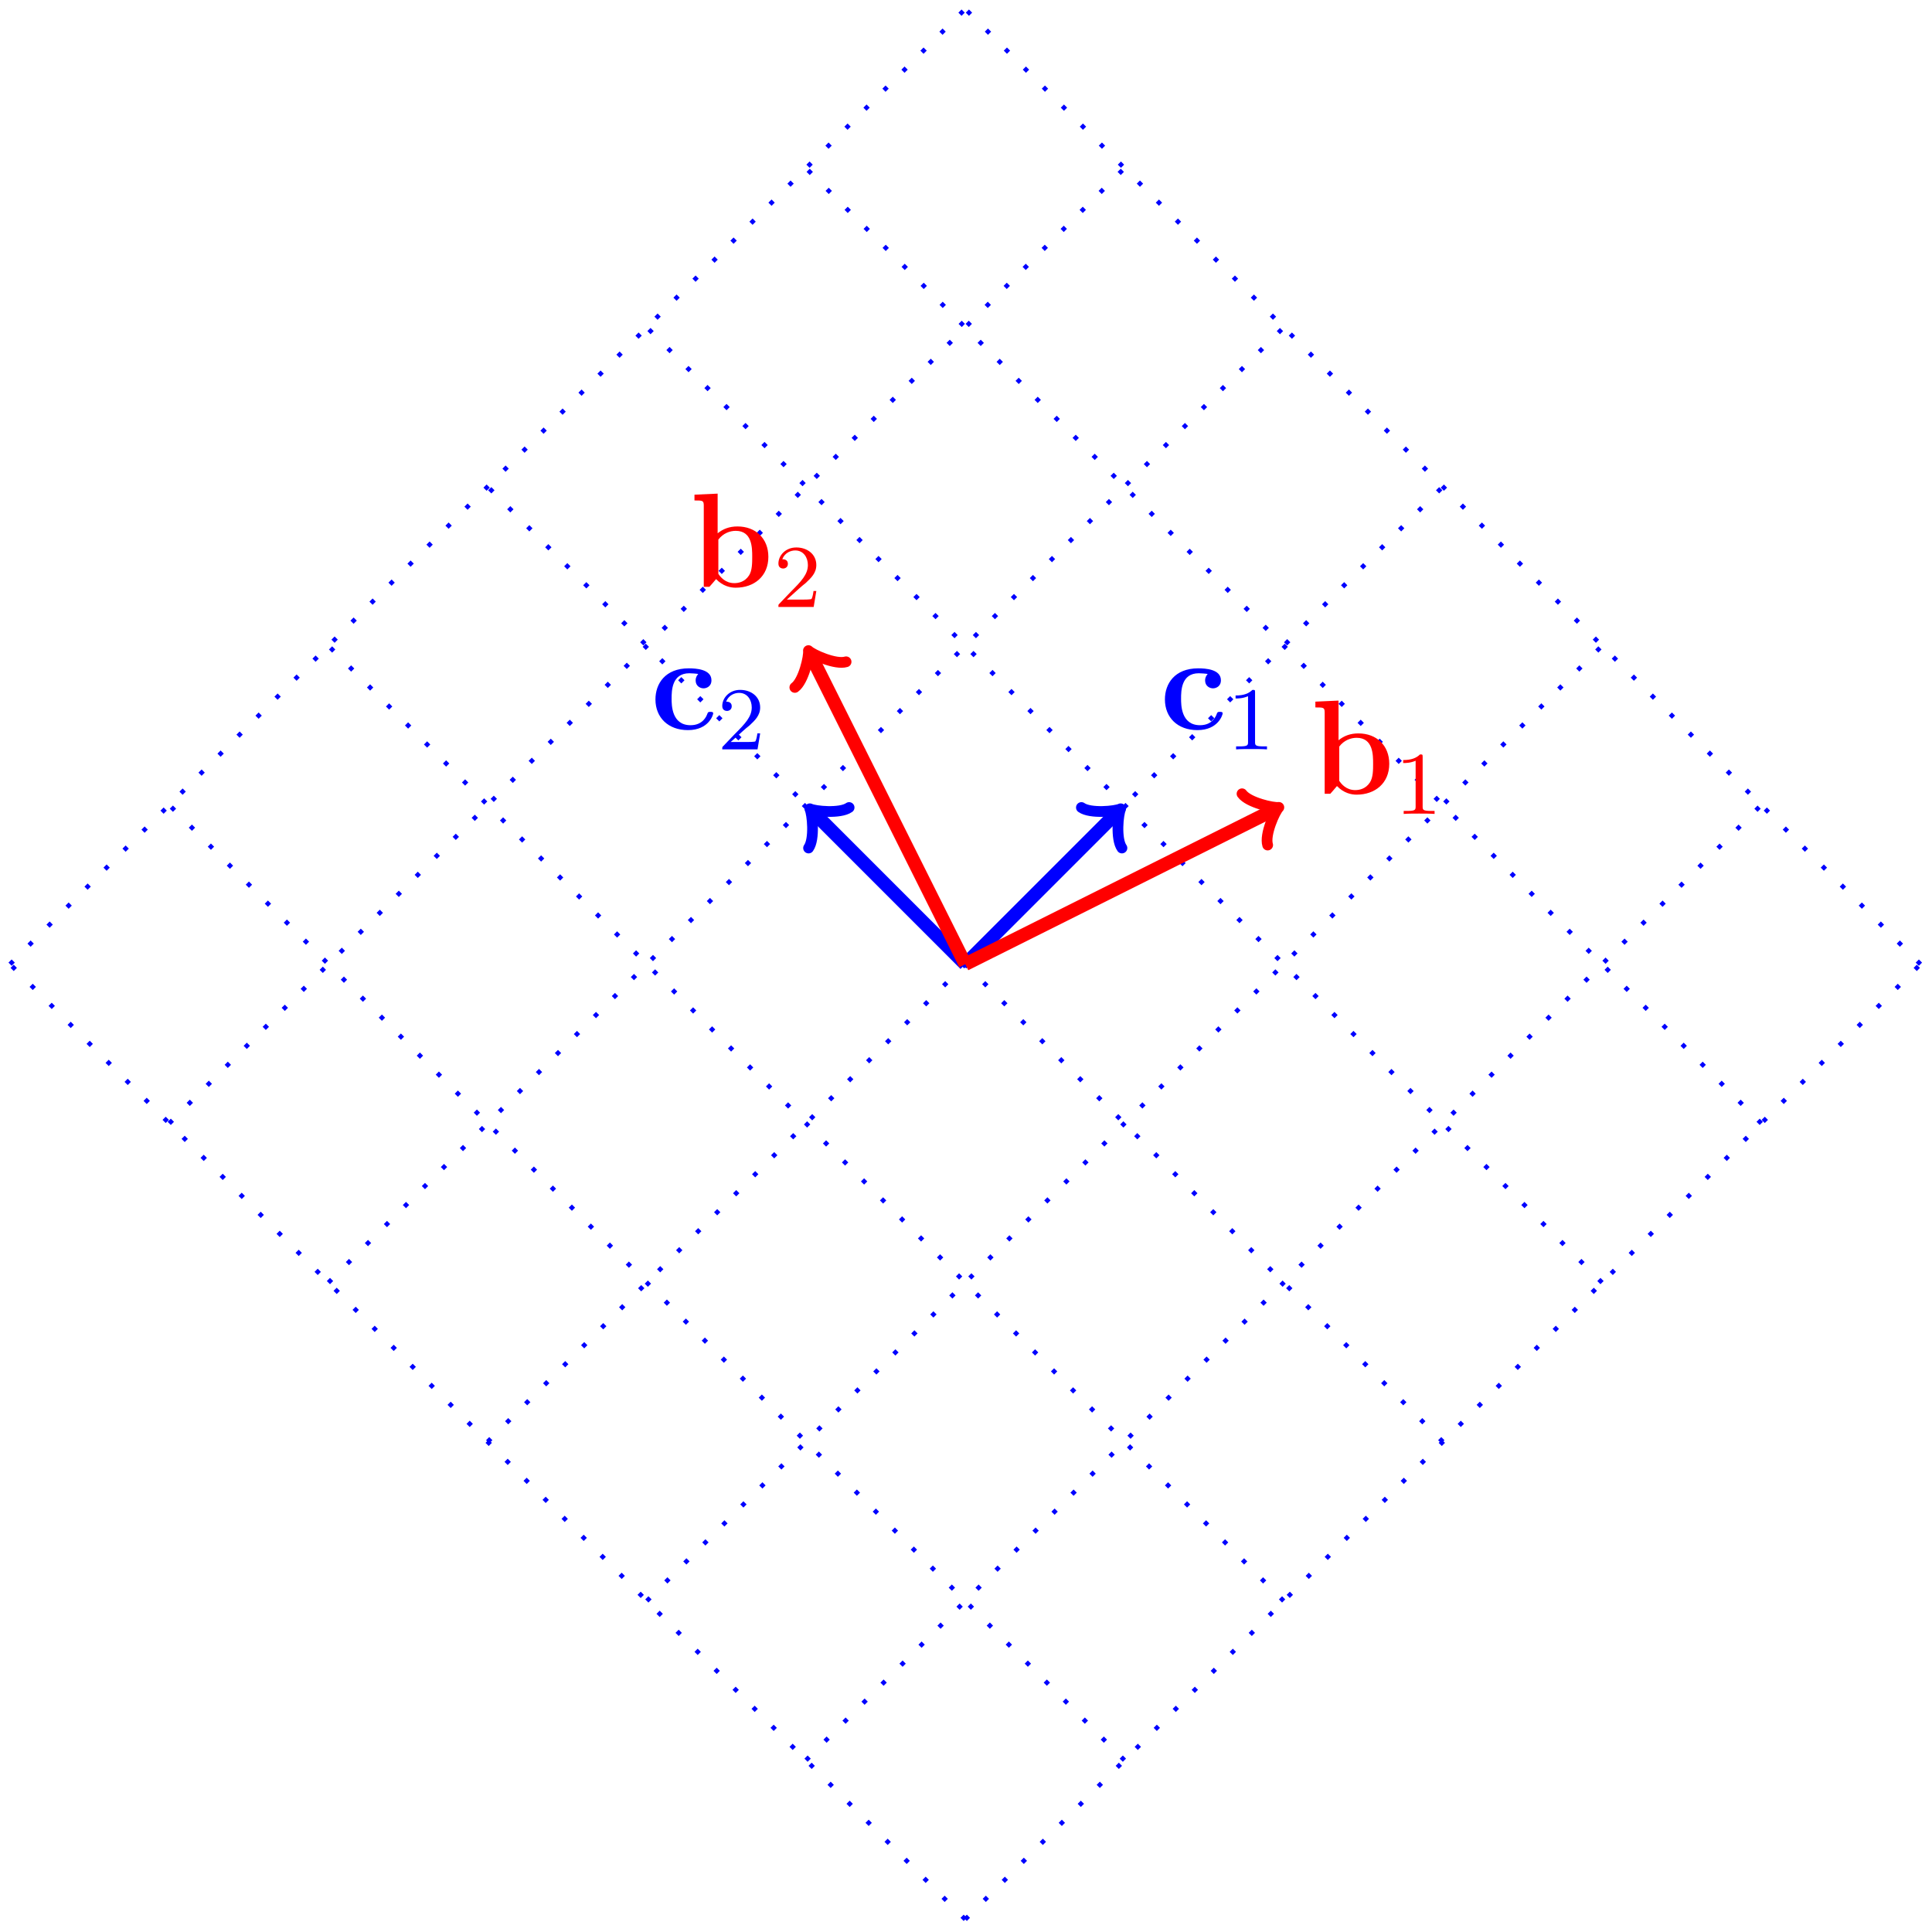
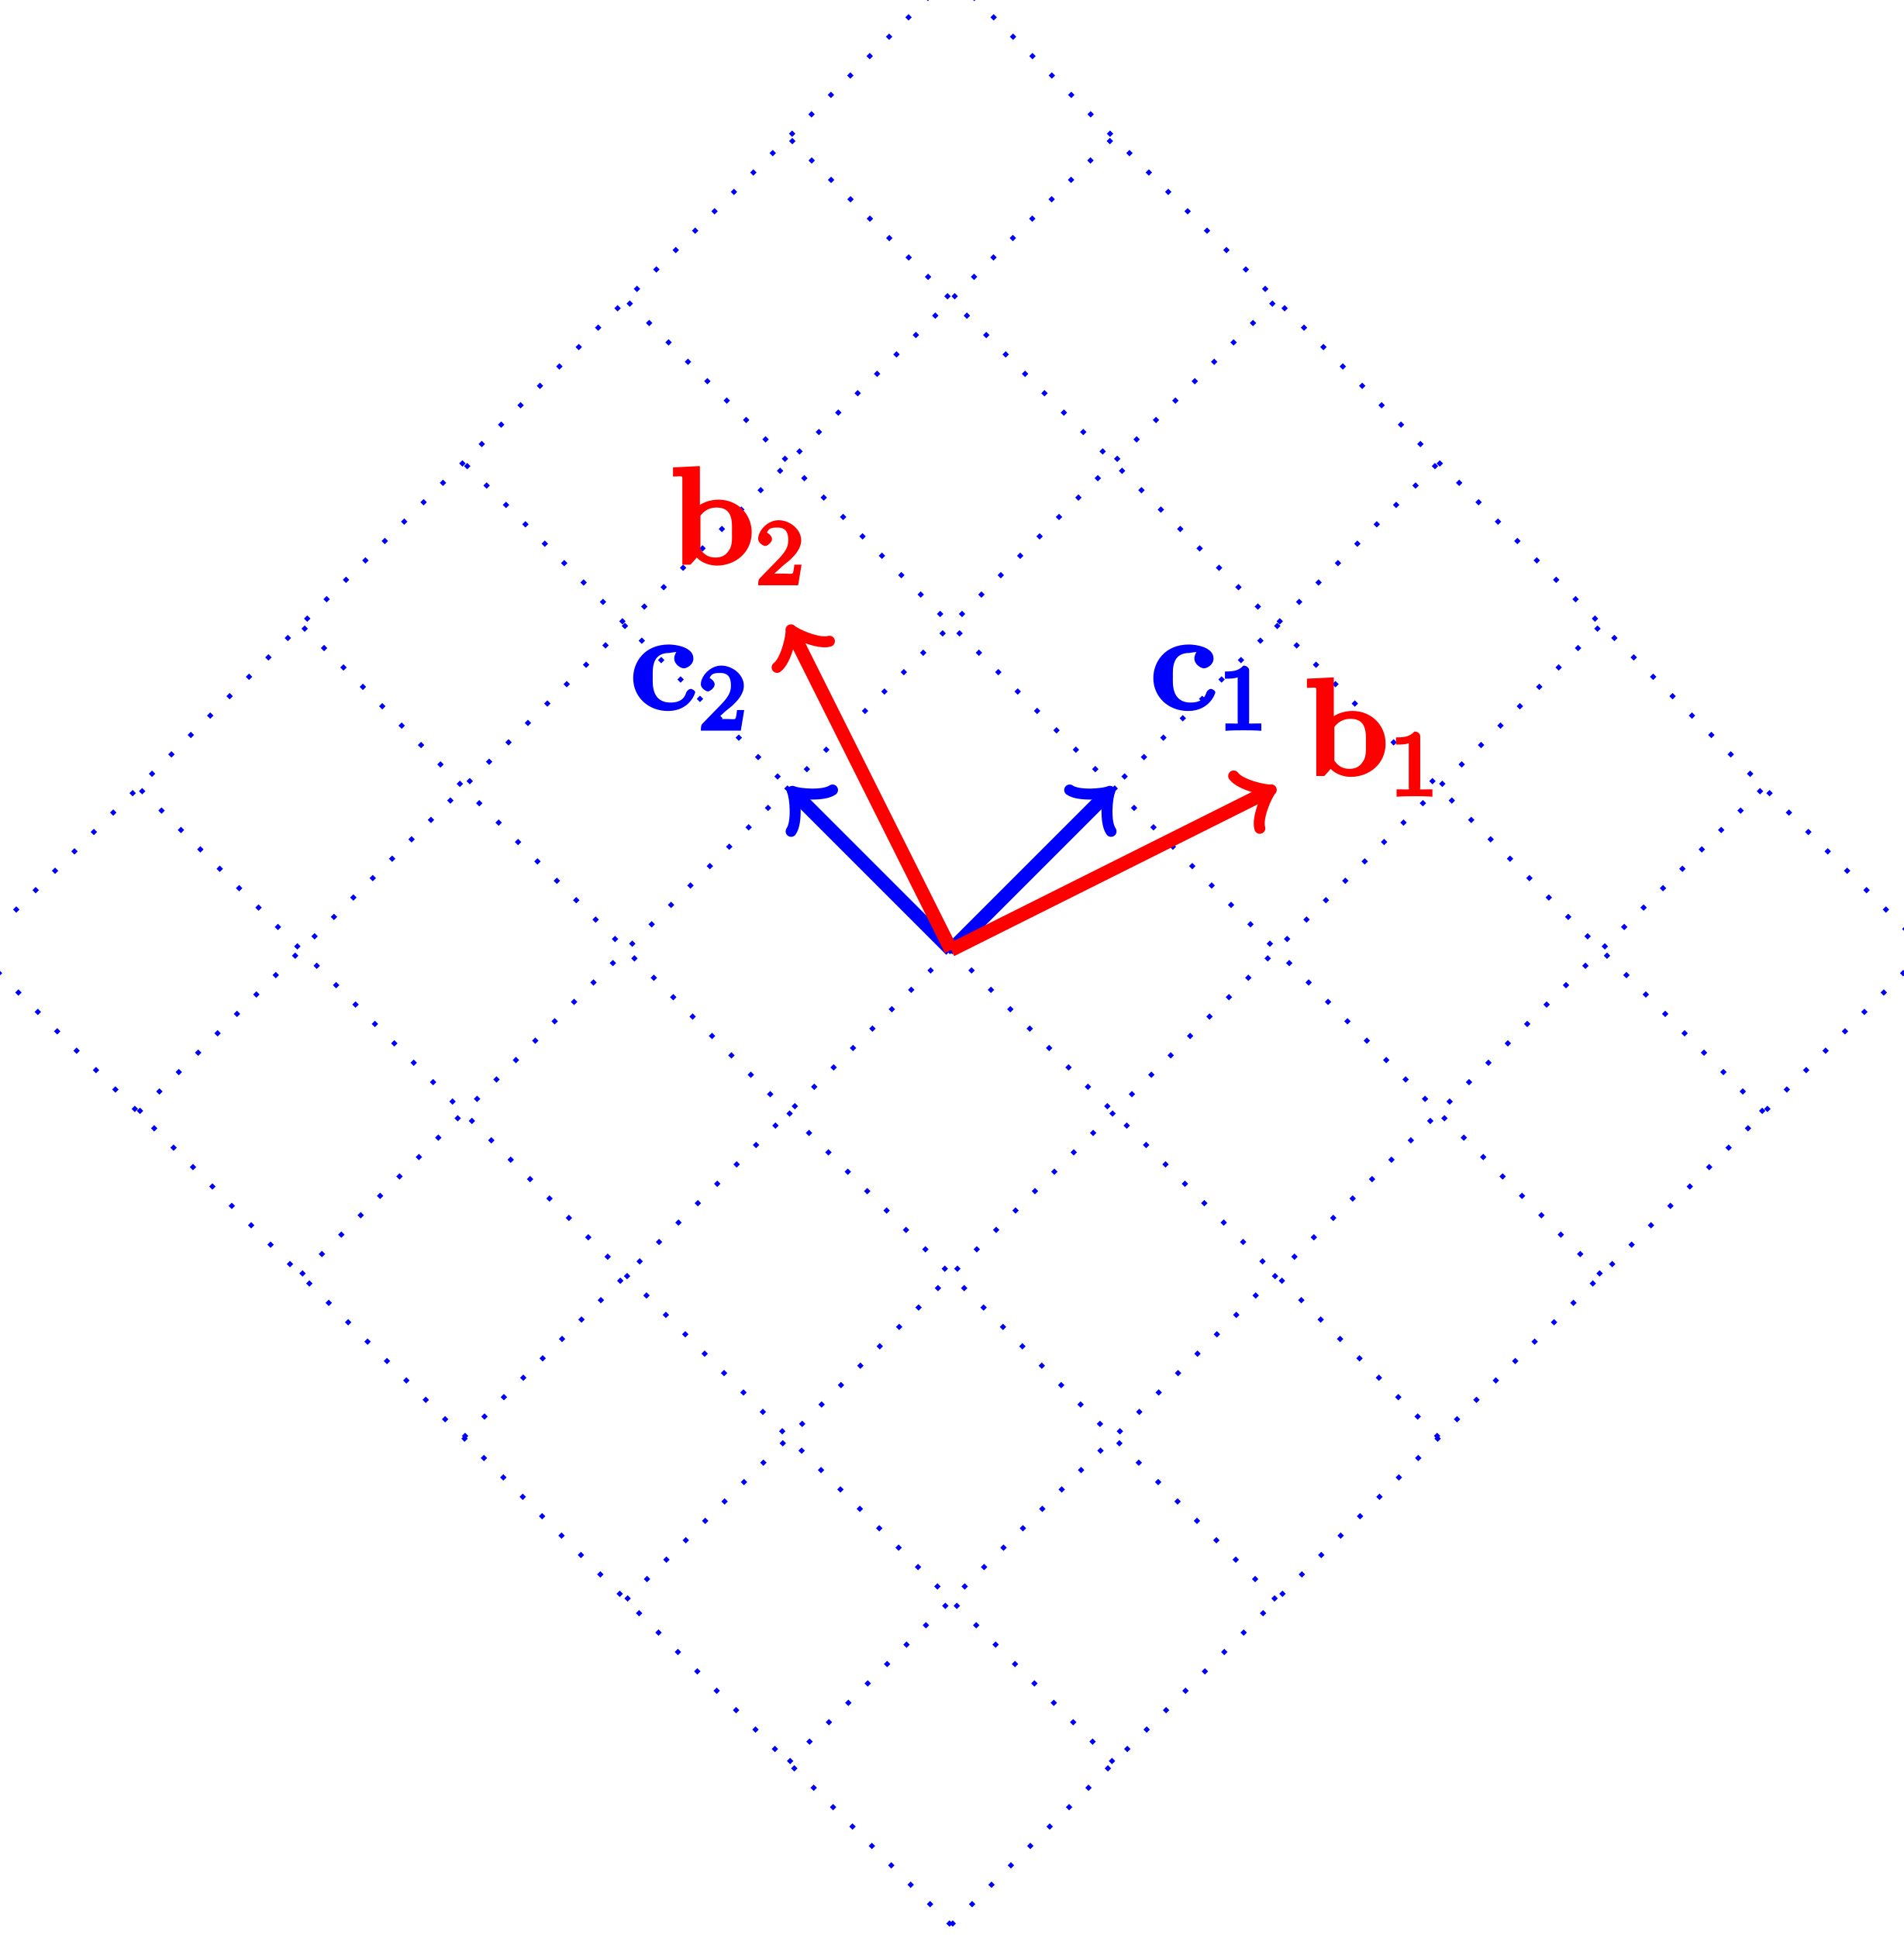
- <svg xmlns="http://www.w3.org/2000/svg" xmlns:xlink="http://www.w3.org/1999/xlink" width="172pt" height="172pt" viewBox="0 0 172 172" version="1.1">
+ <svg xmlns="http://www.w3.org/2000/svg" xmlns:xlink="http://www.w3.org/1999/xlink" width="166pt" height="169pt" viewBox="0 0 166 169" version="1.1">
  <defs>
    <g>
      <symbol overflow="visible" id="glyph0-0">
        <path style="stroke:none;" d="" />
      </symbol>
      <symbol overflow="visible" id="glyph0-1">
-         <path style="stroke:none;" d="M 5.594 -1.406 C 5.594 -1.547 5.469 -1.547 5.344 -1.547 C 5.156 -1.547 5.141 -1.531 5.078 -1.391 C 5 -1.156 4.672 -0.359 3.578 -0.359 C 1.891 -0.359 1.891 -2.172 1.891 -2.719 C 1.891 -3.422 1.906 -4.984 3.469 -4.984 C 3.547 -4.984 4.25 -4.953 4.25 -4.906 C 4.25 -4.891 4.25 -4.875 4.219 -4.859 C 4.188 -4.828 4.031 -4.656 4.031 -4.344 C 4.031 -3.844 4.438 -3.641 4.734 -3.641 C 4.984 -3.641 5.438 -3.797 5.438 -4.359 C 5.438 -5.344 4.062 -5.422 3.422 -5.422 C 1.297 -5.422 0.453 -4.031 0.453 -2.656 C 0.453 -1.031 1.594 0.078 3.344 0.078 C 5.219 0.078 5.594 -1.312 5.594 -1.406 Z M 5.594 -1.406 " />
+         <path style="stroke:none;" d="M 5.719 -1.547 C 5.719 -1.688 5.469 -1.844 5.344 -1.844 C 5.156 -1.844 5 -1.672 4.938 -1.531 C 4.859 -1.297 4.672 -0.656 3.578 -0.656 C 1.891 -0.656 2.016 -2.312 2.016 -2.859 C 2.016 -3.562 1.906 -4.984 3.469 -4.984 C 3.547 -4.984 4.109 -5.109 4.109 -5.047 C 4.109 -5.031 4.141 -5.125 4.109 -5.109 C 4.078 -5.078 3.891 -4.797 3.891 -4.5 C 3.891 -4 4.438 -3.641 4.734 -3.641 C 4.984 -3.641 5.562 -3.938 5.562 -4.5 C 5.562 -5.484 4.062 -5.719 3.422 -5.719 C 1.297 -5.719 0.312 -4.172 0.312 -2.797 C 0.312 -1.172 1.594 0.078 3.344 0.078 C 5.219 0.078 5.719 -1.453 5.719 -1.547 Z M 5.719 -1.547 " />
      </symbol>
      <symbol overflow="visible" id="glyph0-2">
-         <path style="stroke:none;" d="M 2.484 -8.297 L 0.422 -8.203 L 0.422 -7.688 C 1.156 -7.688 1.25 -7.688 1.25 -7.219 L 1.25 0 L 1.75 0 C 1.953 -0.234 2.156 -0.453 2.344 -0.688 C 2.953 -0.062 3.609 0.078 4.094 0.078 C 5.734 0.078 7 -0.938 7 -2.672 C 7 -4.297 5.875 -5.375 4.25 -5.375 C 3.531 -5.375 2.969 -5.156 2.484 -4.766 Z M 2.547 -4.203 C 2.969 -4.766 3.578 -4.984 4.094 -4.984 C 5.562 -4.984 5.562 -3.469 5.562 -2.672 C 5.562 -2.141 5.562 -1.453 5.281 -1.016 C 4.906 -0.438 4.344 -0.328 3.969 -0.328 C 3.156 -0.328 2.719 -0.891 2.547 -1.156 Z M 2.547 -4.203 " />
+         <path style="stroke:none;" d="M 2.484 -8.594 L 0.281 -8.484 L 0.281 -7.688 C 1.156 -7.688 1.094 -7.828 1.094 -7.359 L 1.094 0 L 1.797 0 C 2.047 -0.266 2.25 -0.484 2.344 -0.625 C 2.844 -0.094 3.609 0.078 4.094 0.078 C 5.734 0.078 7.141 -1.078 7.141 -2.812 C 7.141 -4.453 5.875 -5.672 4.25 -5.672 C 3.531 -5.672 2.875 -5.406 2.625 -5.203 L 2.625 -8.594 Z M 2.641 -4.234 C 3.062 -4.812 3.578 -4.984 4.094 -4.984 C 5.562 -4.984 5.422 -3.609 5.422 -2.828 C 5.422 -2.281 5.469 -1.703 5.172 -1.266 C 4.812 -0.688 4.344 -0.625 3.969 -0.625 C 3.156 -0.625 2.812 -1.141 2.672 -1.344 L 2.672 -4.297 Z M 2.641 -4.234 " />
      </symbol>
      <symbol overflow="visible" id="glyph1-0">
        <path style="stroke:none;" d="" />
      </symbol>
      <symbol overflow="visible" id="glyph1-1">
-         <path style="stroke:none;" d="M 2.5 -5.078 C 2.5 -5.297 2.484 -5.297 2.266 -5.297 C 1.938 -4.984 1.516 -4.797 0.766 -4.797 L 0.766 -4.531 C 0.984 -4.531 1.406 -4.531 1.875 -4.734 L 1.875 -0.656 C 1.875 -0.359 1.844 -0.266 1.094 -0.266 L 0.812 -0.266 L 0.812 0 C 1.141 -0.031 1.828 -0.031 2.188 -0.031 C 2.547 -0.031 3.234 -0.031 3.562 0 L 3.562 -0.266 L 3.281 -0.266 C 2.531 -0.266 2.5 -0.359 2.5 -0.656 Z M 2.5 -5.078 " />
+         <path style="stroke:none;" d="M 2.688 -5.266 C 2.688 -5.469 2.484 -5.672 2.188 -5.672 C 1.812 -5.297 1.516 -5.156 0.578 -5.156 L 0.578 -4.531 C 0.984 -4.531 1.406 -4.531 1.688 -4.656 L 1.688 -0.844 C 1.688 -0.547 1.844 -0.625 1.094 -0.625 L 0.625 -0.625 L 0.625 0.016 C 1.141 -0.031 1.828 -0.031 2.188 -0.031 C 2.547 -0.031 3.234 -0.031 3.75 0.016 L 3.75 -0.625 L 3.281 -0.625 C 2.531 -0.625 2.688 -0.547 2.688 -0.844 Z M 2.688 -5.266 " />
      </symbol>
      <symbol overflow="visible" id="glyph1-2">
-         <path style="stroke:none;" d="M 2.25 -1.625 C 2.375 -1.75 2.703 -2.016 2.844 -2.125 C 3.328 -2.578 3.797 -3.016 3.797 -3.734 C 3.797 -4.688 3 -5.297 2.016 -5.297 C 1.047 -5.297 0.422 -4.578 0.422 -3.859 C 0.422 -3.469 0.734 -3.422 0.844 -3.422 C 1.016 -3.422 1.266 -3.531 1.266 -3.844 C 1.266 -4.25 0.859 -4.25 0.766 -4.25 C 1 -4.844 1.531 -5.031 1.922 -5.031 C 2.656 -5.031 3.047 -4.406 3.047 -3.734 C 3.047 -2.906 2.469 -2.297 1.516 -1.344 L 0.516 -0.297 C 0.422 -0.219 0.422 -0.203 0.422 0 L 3.562 0 L 3.797 -1.422 L 3.547 -1.422 C 3.531 -1.266 3.469 -0.875 3.375 -0.719 C 3.328 -0.656 2.719 -0.656 2.594 -0.656 L 1.172 -0.656 Z M 2.25 -1.625 " />
+         <path style="stroke:none;" d="M 2.375 -1.688 C 2.5 -1.797 2.844 -2.062 2.969 -2.172 C 3.453 -2.625 3.984 -3.203 3.984 -3.922 C 3.984 -4.875 3 -5.672 2.016 -5.672 C 1.047 -5.672 0.234 -4.75 0.234 -4.047 C 0.234 -3.656 0.734 -3.422 0.844 -3.422 C 1.016 -3.422 1.438 -3.719 1.438 -4.031 C 1.438 -4.438 0.859 -4.625 1.016 -4.625 C 1.172 -5.016 1.531 -5.031 1.922 -5.031 C 2.656 -5.031 2.859 -4.594 2.859 -3.922 C 2.859 -3.094 2.328 -2.609 1.391 -1.656 L 0.375 -0.609 C 0.281 -0.531 0.234 -0.375 0.234 0 L 3.719 0 L 4.016 -1.797 L 3.391 -1.797 C 3.344 -1.453 3.328 -1.172 3.234 -1.031 C 3.188 -0.969 2.719 -1.016 2.594 -1.016 L 1.172 -1.016 L 1.297 -0.703 Z M 2.375 -1.688 " />
      </symbol>
    </g>
  </defs>
  <g id="surface1">
-     <path style="fill:none;stroke-width:0.399;stroke-linecap:butt;stroke-linejoin:miter;stroke:rgb(0%,0%,100%);stroke-opacity:1;stroke-dasharray:0.399,1.993;stroke-miterlimit:10;" d="M 0.001 -85.04 L 85.04 -0.001 " transform="matrix(1,0,0,-1,85.933,85.839)" />
-     <path style="fill:none;stroke-width:0.399;stroke-linecap:butt;stroke-linejoin:miter;stroke:rgb(0%,0%,100%);stroke-opacity:1;stroke-dasharray:0.399,1.993;stroke-miterlimit:10;" d="M -14.175 -70.868 L 70.868 14.175 " transform="matrix(1,0,0,-1,85.933,85.839)" />
-     <path style="fill:none;stroke-width:0.399;stroke-linecap:butt;stroke-linejoin:miter;stroke:rgb(0%,0%,100%);stroke-opacity:1;stroke-dasharray:0.399,1.993;stroke-miterlimit:10;" d="M -28.347 -56.692 L 56.692 28.347 " transform="matrix(1,0,0,-1,85.933,85.839)" />
-     <path style="fill:none;stroke-width:0.399;stroke-linecap:butt;stroke-linejoin:miter;stroke:rgb(0%,0%,100%);stroke-opacity:1;stroke-dasharray:0.399,1.993;stroke-miterlimit:10;" d="M -42.519 -42.52 L 42.52 42.519 " transform="matrix(1,0,0,-1,85.933,85.839)" />
-     <path style="fill:none;stroke-width:0.399;stroke-linecap:butt;stroke-linejoin:miter;stroke:rgb(0%,0%,100%);stroke-opacity:1;stroke-dasharray:0.399,1.993;stroke-miterlimit:10;" d="M -56.695 -28.349 L 28.348 56.694 " transform="matrix(1,0,0,-1,85.933,85.839)" />
-     <path style="fill:none;stroke-width:0.399;stroke-linecap:butt;stroke-linejoin:miter;stroke:rgb(0%,0%,100%);stroke-opacity:1;stroke-dasharray:0.399,1.993;stroke-miterlimit:10;" d="M -70.867 -14.173 L 14.172 70.866 " transform="matrix(1,0,0,-1,85.933,85.839)" />
-     <path style="fill:none;stroke-width:0.399;stroke-linecap:butt;stroke-linejoin:miter;stroke:rgb(0%,0%,100%);stroke-opacity:1;stroke-dasharray:0.399,1.993;stroke-miterlimit:10;" d="M -85.038 -0.001 L 0.001 85.042 " transform="matrix(1,0,0,-1,85.933,85.839)" />
-     <path style="fill:none;stroke-width:0.399;stroke-linecap:butt;stroke-linejoin:miter;stroke:rgb(0%,0%,100%);stroke-opacity:1;stroke-dasharray:0.399,1.993;stroke-miterlimit:10;" d="M 0.001 -85.04 L -85.038 -0.001 " transform="matrix(1,0,0,-1,85.933,85.839)" />
-     <path style="fill:none;stroke-width:0.399;stroke-linecap:butt;stroke-linejoin:miter;stroke:rgb(0%,0%,100%);stroke-opacity:1;stroke-dasharray:0.399,1.993;stroke-miterlimit:10;" d="M 14.172 -70.868 L -70.867 14.175 " transform="matrix(1,0,0,-1,85.933,85.839)" />
-     <path style="fill:none;stroke-width:0.399;stroke-linecap:butt;stroke-linejoin:miter;stroke:rgb(0%,0%,100%);stroke-opacity:1;stroke-dasharray:0.399,1.993;stroke-miterlimit:10;" d="M 28.348 -56.692 L -56.695 28.347 " transform="matrix(1,0,0,-1,85.933,85.839)" />
-     <path style="fill:none;stroke-width:0.399;stroke-linecap:butt;stroke-linejoin:miter;stroke:rgb(0%,0%,100%);stroke-opacity:1;stroke-dasharray:0.399,1.993;stroke-miterlimit:10;" d="M 42.52 -42.52 L -42.519 42.519 " transform="matrix(1,0,0,-1,85.933,85.839)" />
-     <path style="fill:none;stroke-width:0.399;stroke-linecap:butt;stroke-linejoin:miter;stroke:rgb(0%,0%,100%);stroke-opacity:1;stroke-dasharray:0.399,1.993;stroke-miterlimit:10;" d="M 56.692 -28.349 L -28.347 56.694 " transform="matrix(1,0,0,-1,85.933,85.839)" />
-     <path style="fill:none;stroke-width:0.399;stroke-linecap:butt;stroke-linejoin:miter;stroke:rgb(0%,0%,100%);stroke-opacity:1;stroke-dasharray:0.399,1.993;stroke-miterlimit:10;" d="M 70.868 -14.173 L -14.175 70.866 " transform="matrix(1,0,0,-1,85.933,85.839)" />
-     <path style="fill:none;stroke-width:0.399;stroke-linecap:butt;stroke-linejoin:miter;stroke:rgb(0%,0%,100%);stroke-opacity:1;stroke-dasharray:0.399,1.993;stroke-miterlimit:10;" d="M 85.04 -0.001 L 0.001 85.042 " transform="matrix(1,0,0,-1,85.933,85.839)" />
-     <path style="fill:none;stroke-width:1.196;stroke-linecap:butt;stroke-linejoin:miter;stroke:rgb(0%,0%,100%);stroke-opacity:1;stroke-miterlimit:10;" d="M 0.001 -0.001 L 13.497 13.495 " transform="matrix(1,0,0,-1,85.933,85.839)" />
-     <path style="fill:none;stroke-width:0.956;stroke-linecap:round;stroke-linejoin:round;stroke:rgb(0%,0%,100%);stroke-opacity:1;stroke-miterlimit:10;" d="M -1.913 2.551 C -1.753 1.595 -0.002 0.159 0.479 -0.001 C 0.001 -0.158 -1.753 -1.592 -1.91 -2.55 " transform="matrix(0.70712,-0.7071,-0.7071,-0.70712,99.43009,72.3419)" />
+     <path style="fill:none;stroke-width:0.399;stroke-linecap:butt;stroke-linejoin:miter;stroke:rgb(0%,0%,100%);stroke-opacity:1;stroke-dasharray:0.399,1.993;stroke-miterlimit:10;" d="M 0.001 -85.04 L 85.04 -0.001 " transform="matrix(1,0,0,-1,82.933,82.839)" />
+     <path style="fill:none;stroke-width:0.399;stroke-linecap:butt;stroke-linejoin:miter;stroke:rgb(0%,0%,100%);stroke-opacity:1;stroke-dasharray:0.399,1.993;stroke-miterlimit:10;" d="M -14.175 -70.868 L 70.868 14.175 " transform="matrix(1,0,0,-1,82.933,82.839)" />
+     <path style="fill:none;stroke-width:0.399;stroke-linecap:butt;stroke-linejoin:miter;stroke:rgb(0%,0%,100%);stroke-opacity:1;stroke-dasharray:0.399,1.993;stroke-miterlimit:10;" d="M -28.347 -56.692 L 56.692 28.347 " transform="matrix(1,0,0,-1,82.933,82.839)" />
+     <path style="fill:none;stroke-width:0.399;stroke-linecap:butt;stroke-linejoin:miter;stroke:rgb(0%,0%,100%);stroke-opacity:1;stroke-dasharray:0.399,1.993;stroke-miterlimit:10;" d="M -42.519 -42.52 L 42.52 42.519 " transform="matrix(1,0,0,-1,82.933,82.839)" />
+     <path style="fill:none;stroke-width:0.399;stroke-linecap:butt;stroke-linejoin:miter;stroke:rgb(0%,0%,100%);stroke-opacity:1;stroke-dasharray:0.399,1.993;stroke-miterlimit:10;" d="M -56.695 -28.349 L 28.348 56.694 " transform="matrix(1,0,0,-1,82.933,82.839)" />
+     <path style="fill:none;stroke-width:0.399;stroke-linecap:butt;stroke-linejoin:miter;stroke:rgb(0%,0%,100%);stroke-opacity:1;stroke-dasharray:0.399,1.993;stroke-miterlimit:10;" d="M -70.867 -14.173 L 14.172 70.866 " transform="matrix(1,0,0,-1,82.933,82.839)" />
+     <path style="fill:none;stroke-width:0.399;stroke-linecap:butt;stroke-linejoin:miter;stroke:rgb(0%,0%,100%);stroke-opacity:1;stroke-dasharray:0.399,1.993;stroke-miterlimit:10;" d="M -85.038 -0.001 L 0.001 85.042 " transform="matrix(1,0,0,-1,82.933,82.839)" />
+     <path style="fill:none;stroke-width:0.399;stroke-linecap:butt;stroke-linejoin:miter;stroke:rgb(0%,0%,100%);stroke-opacity:1;stroke-dasharray:0.399,1.993;stroke-miterlimit:10;" d="M 0.001 -85.04 L -85.038 -0.001 " transform="matrix(1,0,0,-1,82.933,82.839)" />
+     <path style="fill:none;stroke-width:0.399;stroke-linecap:butt;stroke-linejoin:miter;stroke:rgb(0%,0%,100%);stroke-opacity:1;stroke-dasharray:0.399,1.993;stroke-miterlimit:10;" d="M 14.172 -70.868 L -70.867 14.175 " transform="matrix(1,0,0,-1,82.933,82.839)" />
+     <path style="fill:none;stroke-width:0.399;stroke-linecap:butt;stroke-linejoin:miter;stroke:rgb(0%,0%,100%);stroke-opacity:1;stroke-dasharray:0.399,1.993;stroke-miterlimit:10;" d="M 28.348 -56.692 L -56.695 28.347 " transform="matrix(1,0,0,-1,82.933,82.839)" />
+     <path style="fill:none;stroke-width:0.399;stroke-linecap:butt;stroke-linejoin:miter;stroke:rgb(0%,0%,100%);stroke-opacity:1;stroke-dasharray:0.399,1.993;stroke-miterlimit:10;" d="M 42.52 -42.52 L -42.519 42.519 " transform="matrix(1,0,0,-1,82.933,82.839)" />
+     <path style="fill:none;stroke-width:0.399;stroke-linecap:butt;stroke-linejoin:miter;stroke:rgb(0%,0%,100%);stroke-opacity:1;stroke-dasharray:0.399,1.993;stroke-miterlimit:10;" d="M 56.692 -28.349 L -28.347 56.694 " transform="matrix(1,0,0,-1,82.933,82.839)" />
+     <path style="fill:none;stroke-width:0.399;stroke-linecap:butt;stroke-linejoin:miter;stroke:rgb(0%,0%,100%);stroke-opacity:1;stroke-dasharray:0.399,1.993;stroke-miterlimit:10;" d="M 70.868 -14.173 L -14.175 70.866 " transform="matrix(1,0,0,-1,82.933,82.839)" />
+     <path style="fill:none;stroke-width:0.399;stroke-linecap:butt;stroke-linejoin:miter;stroke:rgb(0%,0%,100%);stroke-opacity:1;stroke-dasharray:0.399,1.993;stroke-miterlimit:10;" d="M 85.04 -0.001 L 0.001 85.042 " transform="matrix(1,0,0,-1,82.933,82.839)" />
+     <path style="fill:none;stroke-width:1.196;stroke-linecap:butt;stroke-linejoin:miter;stroke:rgb(0%,0%,100%);stroke-opacity:1;stroke-miterlimit:10;" d="M 0.001 -0.001 L 13.497 13.495 " transform="matrix(1,0,0,-1,82.933,82.839)" />
+     <path style="fill:none;stroke-width:0.956;stroke-linecap:round;stroke-linejoin:round;stroke:rgb(0%,0%,100%);stroke-opacity:1;stroke-miterlimit:10;" d="M -1.913 2.551 C -1.753 1.595 -0.002 0.159 0.479 -0.001 C 0.001 -0.158 -1.753 -1.592 -1.91 -2.55 " transform="matrix(0.70712,-0.7071,-0.7071,-0.70712,96.43009,69.3419)" />
    <g style="fill:rgb(0%,0%,100%);fill-opacity:1;">
-       <use xlink:href="#glyph0-1" x="103.256" y="64.922" />
+       <use xlink:href="#glyph0-1" x="100.256" y="61.922" />
    </g>
    <g style="fill:rgb(0%,0%,100%);fill-opacity:1;">
-       <use xlink:href="#glyph1-1" x="109.234" y="66.715" />
+       <use xlink:href="#glyph1-1" x="106.234" y="63.715" />
    </g>
-     <path style="fill:none;stroke-width:1.196;stroke-linecap:butt;stroke-linejoin:miter;stroke:rgb(0%,0%,100%);stroke-opacity:1;stroke-miterlimit:10;" d="M 0.001 -0.001 L -13.495 13.495 " transform="matrix(1,0,0,-1,85.933,85.839)" />
-     <path style="fill:none;stroke-width:0.956;stroke-linecap:round;stroke-linejoin:round;stroke:rgb(0%,0%,100%);stroke-opacity:1;stroke-miterlimit:10;" d="M -1.911 2.55 C -1.751 1.594 0 0.158 0.478 0 C 0 -0.157 -1.754 -1.596 -1.914 -2.552 " transform="matrix(-0.70712,-0.7071,-0.7071,0.70712,72.43591,72.3419)" />
+     <path style="fill:none;stroke-width:1.196;stroke-linecap:butt;stroke-linejoin:miter;stroke:rgb(0%,0%,100%);stroke-opacity:1;stroke-miterlimit:10;" d="M 0.001 -0.001 L -13.495 13.495 " transform="matrix(1,0,0,-1,82.933,82.839)" />
+     <path style="fill:none;stroke-width:0.956;stroke-linecap:round;stroke-linejoin:round;stroke:rgb(0%,0%,100%);stroke-opacity:1;stroke-miterlimit:10;" d="M -1.911 2.55 C -1.751 1.594 0 0.158 0.478 0 C 0 -0.157 -1.754 -1.596 -1.914 -2.552 " transform="matrix(-0.70712,-0.7071,-0.7071,0.70712,69.43591,69.3419)" />
    <g style="fill:rgb(0%,0%,100%);fill-opacity:1;">
-       <use xlink:href="#glyph0-1" x="57.9" y="64.922" />
+       <use xlink:href="#glyph0-1" x="54.9" y="61.922" />
    </g>
    <g style="fill:rgb(0%,0%,100%);fill-opacity:1;">
-       <use xlink:href="#glyph1-2" x="63.878" y="66.715" />
+       <use xlink:href="#glyph1-2" x="60.878" y="63.715" />
    </g>
-     <path style="fill:none;stroke-width:1.196;stroke-linecap:butt;stroke-linejoin:miter;stroke:rgb(100%,0%,0%);stroke-opacity:1;stroke-miterlimit:10;" d="M 0.001 -0.001 L 27.493 13.745 " transform="matrix(1,0,0,-1,85.933,85.839)" />
-     <path style="fill:none;stroke-width:0.956;stroke-linecap:round;stroke-linejoin:round;stroke:rgb(100%,0%,0%);stroke-opacity:1;stroke-miterlimit:10;" d="M -1.912 2.55 C -1.753 1.592 -0.001 0.161 0.478 0.001 C 0.001 -0.158 -1.753 -1.596 -1.912 -2.552 " transform="matrix(0.89442,-0.4472,-0.4472,-0.89442,113.4244,72.09332)" />
+     <path style="fill:none;stroke-width:1.196;stroke-linecap:butt;stroke-linejoin:miter;stroke:rgb(100%,0%,0%);stroke-opacity:1;stroke-miterlimit:10;" d="M 0.001 -0.001 L 27.493 13.745 " transform="matrix(1,0,0,-1,82.933,82.839)" />
+     <path style="fill:none;stroke-width:0.956;stroke-linecap:round;stroke-linejoin:round;stroke:rgb(100%,0%,0%);stroke-opacity:1;stroke-miterlimit:10;" d="M -1.912 2.55 C -1.753 1.592 -0.001 0.161 0.478 0.001 C 0.001 -0.158 -1.753 -1.596 -1.912 -2.552 " transform="matrix(0.89442,-0.4472,-0.4472,-0.89442,110.4244,69.09332)" />
    <g style="fill:rgb(100%,0%,0%);fill-opacity:1;">
-       <use xlink:href="#glyph0-2" x="116.682" y="70.668" />
+       <use xlink:href="#glyph0-2" x="113.682" y="67.668" />
    </g>
    <g style="fill:rgb(100%,0%,0%);fill-opacity:1;">
-       <use xlink:href="#glyph1-1" x="124.154" y="72.461" />
+       <use xlink:href="#glyph1-1" x="121.154" y="69.461" />
    </g>
-     <path style="fill:none;stroke-width:1.196;stroke-linecap:butt;stroke-linejoin:miter;stroke:rgb(100%,0%,0%);stroke-opacity:1;stroke-miterlimit:10;" d="M 0.001 -0.001 L -13.745 27.491 " transform="matrix(1,0,0,-1,85.933,85.839)" />
-     <path style="fill:none;stroke-width:0.956;stroke-linecap:round;stroke-linejoin:round;stroke:rgb(100%,0%,0%);stroke-opacity:1;stroke-miterlimit:10;" d="M -1.913 2.55 C -1.754 1.593 0.002 0.161 0.477 0.002 C -0 -0.157 -1.754 -1.595 -1.913 -2.551 " transform="matrix(-0.4472,-0.89442,-0.89442,0.4472,72.18732,58.34764)" />
+     <path style="fill:none;stroke-width:1.196;stroke-linecap:butt;stroke-linejoin:miter;stroke:rgb(100%,0%,0%);stroke-opacity:1;stroke-miterlimit:10;" d="M 0.001 -0.001 L -13.745 27.491 " transform="matrix(1,0,0,-1,82.933,82.839)" />
+     <path style="fill:none;stroke-width:0.956;stroke-linecap:round;stroke-linejoin:round;stroke:rgb(100%,0%,0%);stroke-opacity:1;stroke-miterlimit:10;" d="M -1.913 2.55 C -1.754 1.593 0.002 0.161 0.477 0.002 C -0 -0.157 -1.754 -1.595 -1.913 -2.551 " transform="matrix(-0.4472,-0.89442,-0.89442,0.4472,69.18732,55.34764)" />
    <g style="fill:rgb(100%,0%,0%);fill-opacity:1;">
-       <use xlink:href="#glyph0-2" x="61.405" y="52.243" />
+       <use xlink:href="#glyph0-2" x="58.405" y="49.243" />
    </g>
    <g style="fill:rgb(100%,0%,0%);fill-opacity:1;">
-       <use xlink:href="#glyph1-2" x="68.877" y="54.036" />
+       <use xlink:href="#glyph1-2" x="65.877" y="51.036" />
    </g>
  </g>
</svg>
